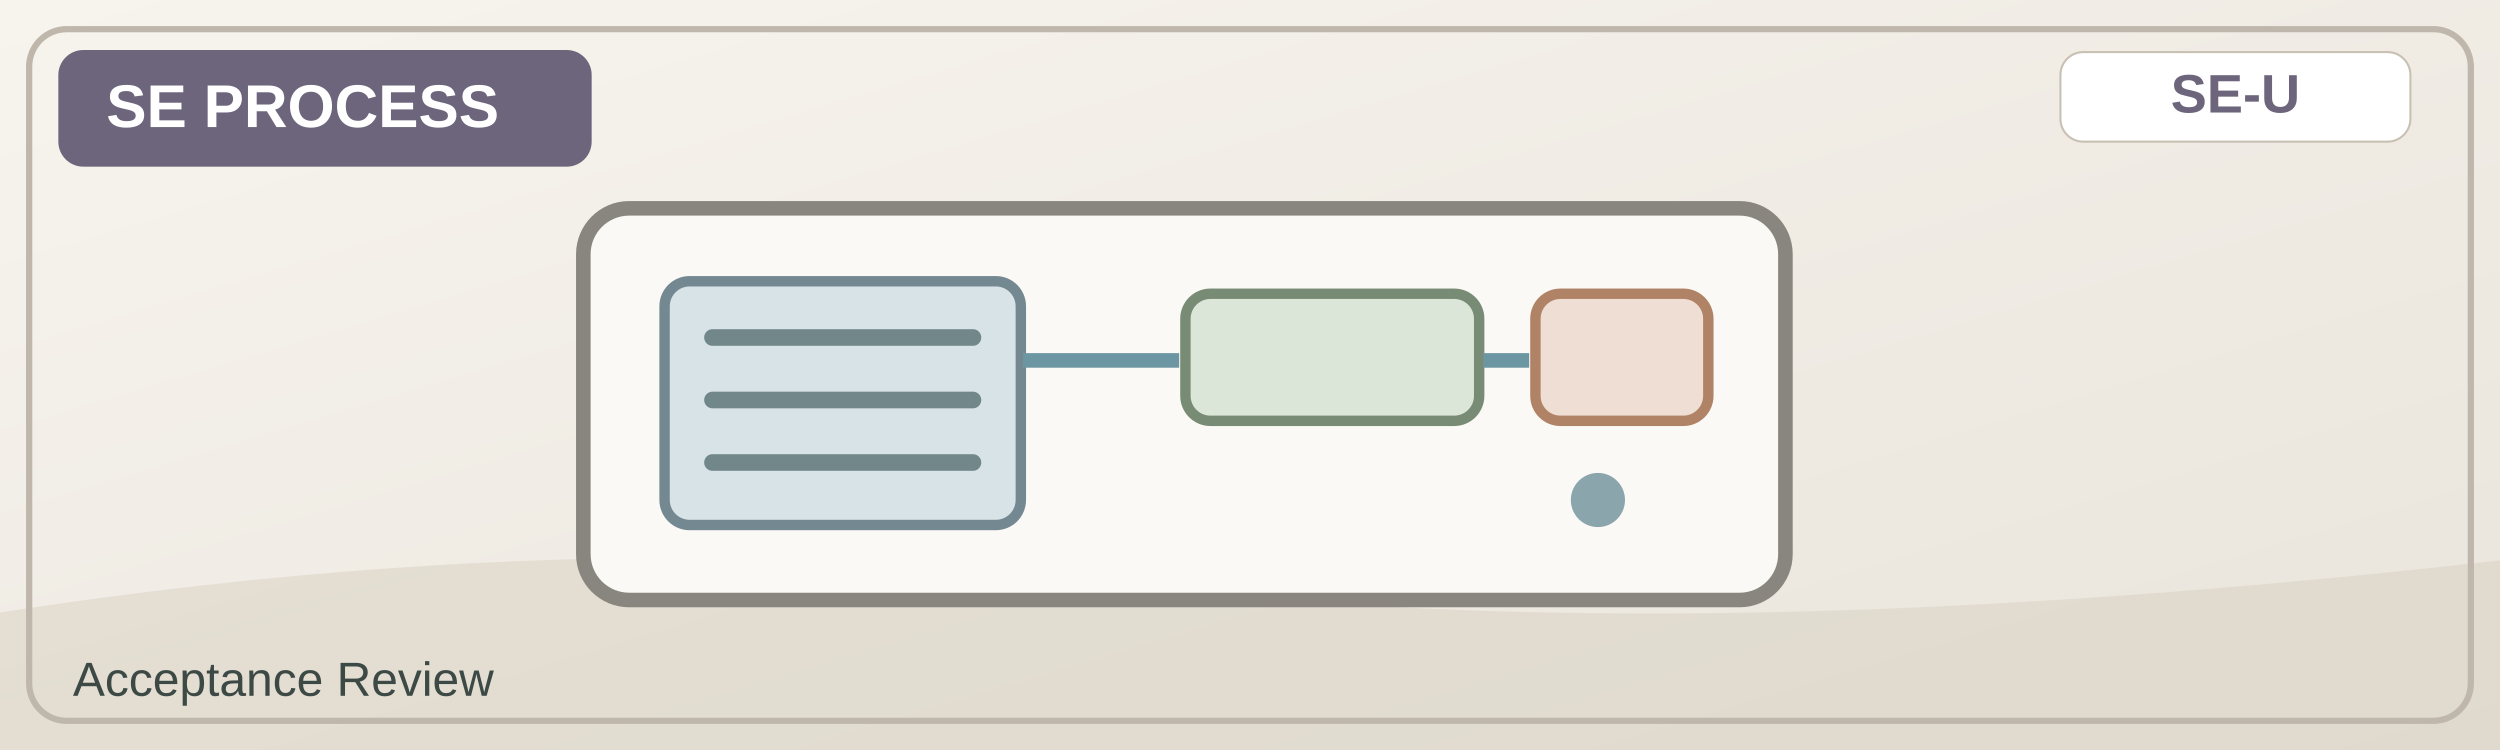
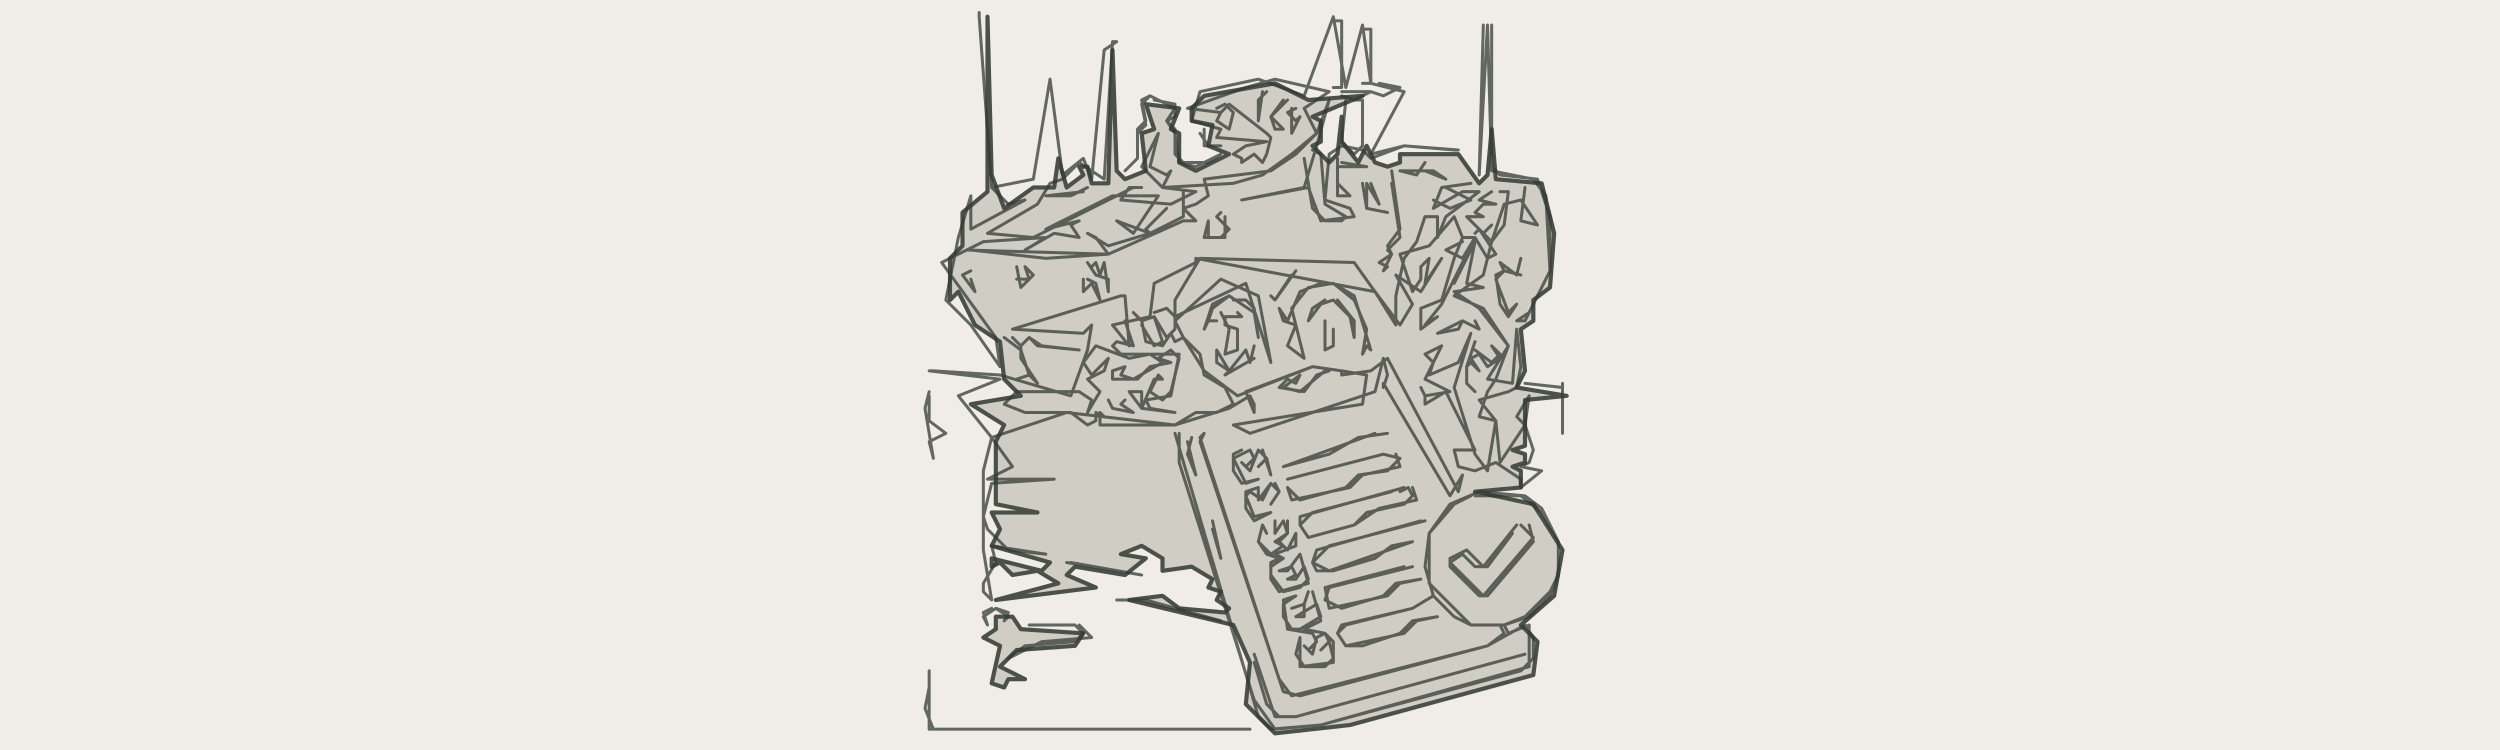
- <svg xmlns="http://www.w3.org/2000/svg" viewBox="0 0 1200 360" role="img" aria-label="Acceptance Review">
-   <defs>
-     <linearGradient id="bg" x2="1" y2="1">
-       <stop stop-color="#f7f4ee" />
-       <stop offset="1" stop-color="#e9e4db" />
-     </linearGradient>
-   </defs>
-   <rect width="1200" height="360" fill="url(#bg)" />
-   <path d="M0 294 Q290 249 550 281 T1200 269 V360 H0Z" fill="#d9d2c3" opacity=".55" />
-   <rect x="28" y="24" width="256" height="56" rx="12" fill="#6d657b" />
-   <text x="51" y="61" fill="#fff" font-family="Arial,sans-serif" font-size="29" font-weight="bold">SE PROCESS</text>
-   <rect x="989" y="25" width="168" height="43" rx="11" fill="#fff" stroke="#c9c0b4" />
-   <text x="1073" y="54" fill="#6d657b" text-anchor="middle" font-family="Arial,sans-serif" font-size="26" font-weight="bold">SE-U</text>
-   <rect x="280" y="100" width="577" height="188" rx="22" fill="#faf9f5" stroke="#89867f" stroke-width="7" />
-   <rect x="319" y="135" width="171" height="117" rx="12" fill="#d7e3e7" stroke="#748891" stroke-width="5" />
-   <path d="M342 162 H467" stroke="#72878a" stroke-width="8" stroke-linecap="round" />
-   <path d="M342 192 H467" stroke="#72878a" stroke-width="8" stroke-linecap="round" />
-   <path d="M342 222 H467" stroke="#72878a" stroke-width="8" stroke-linecap="round" />
-   <rect x="569" y="141" width="141" height="61" rx="12" fill="#dce6d8" stroke="#788b74" stroke-width="5" />
-   <rect x="737" y="141" width="83" height="61" rx="12" fill="#efded3" stroke="#b08266" stroke-width="5" />
-   <path d="M491 173 H566 M712 173 H734" stroke="#6d96a3" stroke-width="7" />
-   <circle cx="767" cy="240" r="13" fill="#8ba5ac" />
-   <text x="35" y="334" font-family="Arial,sans-serif" fill="#3c4945" font-size="23">Acceptance Review</text>
-   <rect x="14" y="14" width="1172" height="332" rx="18" fill="none" stroke="#bfb7ab" stroke-width="3" />
+ <svg xmlns="http://www.w3.org/2000/svg" viewBox="0 0 1200 360" role="img" aria-label="SEA Game SE-U illustration">
+   <rect width="1200" height="360" fill="#f0ede6" />
+   <g>
+     <polygon points="474,8 474,92 462,102 462,118 456,124 456,144 460,140 468,156 480,164 482,182 490,190 466,194 482,204 478,212 478,242 498,246 476,246 480,254 476,262 504,270 500,274 476,268 476,272 480,270 486,276 498,274 508,280 478,288 526,282 512,276 516,272 540,276 550,268 538,266 548,262 558,268 558,274 572,272 582,278 580,282 586,284 584,288 590,292 588,294 566,292 558,286 542,288 592,300 600,318 598,338 612,352 648,348 736,324 738,308 730,300 746,286 750,264 736,242 708,236 730,234 730,226 726,224 732,222 732,218 726,216 732,214 732,192 752,190 728,186 732,178 730,158 736,154 736,144 744,138 746,112 740,88 718,86 716,62 714,84 710,88 700,74 672,74 672,78 666,80 660,78 656,70 652,78 644,68 644,56 642,74 638,78 630,70 634,68 634,58 630,56 654,46 628,48 612,40 578,46 572,52 572,58 582,60 580,70 590,74 574,82 566,78 566,64 562,62 566,52 550,50 554,62 548,64 550,82 540,86 536,82 534,24 532,88 524,88 522,80 518,80 520,84 512,90 508,76 506,90 496,90 482,100 476,84" fill="#777869" fill-opacity=".27" stroke="#4b5149" stroke-width="2" stroke-linejoin="round" />
+     <polygon points="476,328 482,330 484,326 492,326 480,320 488,312 516,310 520,304 490,302 486,296 478,296 478,302 472,306 480,310" fill="#777869" fill-opacity=".27" stroke="#4b5149" stroke-width="2" stroke-linejoin="round" />
+   </g>
+   <path d="M706,88 L692,90 L688,100 L702,92 L710,92 L694,104 L690,114 L690,104 L684,104 L680,116 L674,124 L670,142 L670,156 L660,140 L574,124 L574,126 L554,136 L552,152 L534,156 L542,166 L540,142 L538,142 L486,158 L486,158 L520,160 L524,156 L522,168 L514,190 L480,180 L448,178 L446,178 L480,182 L460,190 L476,210 L472,226 L472,236 L472,264 L476,288 L472,284 L472,280 L478,270 L476,262 L502,266 L484,264 L474,254 L472,248 L476,232 L506,230 L474,230 L486,224 L476,210 L512,198 L564,204 L590,196 L600,190 L602,194 L602,198 L598,188 L630,176 L644,178 L656,180 L654,194 L592,204 L600,208 L660,188 L664,172 L666,180 L664,186 L664,184 L696,238 L702,228 L700,236 L666,172 L658,178 L644,180 L644,178 L630,176 L594,190 L578,178 L568,162 L564,154 L586,134 L604,142 L610,174 L598,136 L564,152 L564,144 L576,124 L650,126 L660,140 L672,156 L678,146 L670,132 L682,140 L692,124 L684,136 L686,124 L682,128 L682,134 L678,140 L672,122 L686,118 L698,104 L702,114 L698,124 L692,144 L682,148 L682,158 L690,152 L684,156 L692,146 L704,122 L698,136 L708,116 L704,136 L712,138 L698,140 L710,148 L724,166 L718,182 L714,188 L710,200 L718,202 L714,226 L708,218 L698,186 L706,160 L700,174 L686,180 L688,174 L684,170 L692,166 L684,182 L696,188 L684,190 L682,186 L684,190 L684,194 L694,188 L708,216 L698,216 L700,224 L708,226 L718,222 L730,230 L730,234 L740,226 L730,224 L734,222 L736,216 L732,204 L734,190 L728,200 L732,204 L720,222 L718,202 L710,192 L724,188 L728,186 L730,176 L728,158 L726,184 L714,182 L724,166 L712,148 L698,142 L712,132 L716,116 L722,98 L730,96 L738,108 L730,106 L732,90 M470,6 L470,8 L476,90 L484,98 L492,96 L466,110 L466,106 L466,94 L460,114 L456,134 L454,144 L466,156 L480,176 L478,162 L452,126 L472,116 L502,114 L492,120 L506,112 L518,114 L514,108 L518,106 L502,110 L534,94 L556,94 L544,112 L536,106 L552,112 L532,118 L522,112 L526,114 L532,122 L502,124 L466,120 L464,120 L532,122 L568,106 L574,106 L574,106 L568,100 L574,98 L580,94 L578,86 L610,82 L622,74 L632,64 L638,48 L632,70 L626,90 L596,96 L596,96 L628,90 L634,106 L650,104 L648,100 L636,96 L638,74 L644,70 L654,72 L658,76 L674,70 L698,72 L700,72 L674,70 L658,74 L674,44 L658,40 L654,12 L646,42 L640,8 L626,46 L604,38 L576,44 L572,58 L586,62 L584,66 L608,68 L598,70 L592,74 L596,76 L596,78 L602,74 L606,78 L608,74 L610,66 L608,64 L590,50 L586,54 L570,52 L598,42 L612,38 L638,44 L626,52 L628,56 L632,64 L620,74 L606,84 L592,88 L558,90 L562,82 L560,84 L552,80 L556,64 L550,76 L548,80 L558,90 L574,92 L562,98 L538,96 L542,90 L548,90 L544,90 L496,114 L474,112 L498,98 L504,88 L510,86 L518,78 L530,86 L534,20 L536,20 L530,24 L524,86 L520,76 L510,84 L504,38 L496,86 L476,90 M564,208 L604,344 L610,350 L634,348 L734,320 L734,300 L724,304 L722,300 L734,296 L744,286 L748,276 L748,260 L740,244 L732,238 L710,236 L696,242 L686,256 L684,272 L688,286 L678,292 L644,300 L642,304 L646,310 L674,304 L680,298 L690,296 L678,298 L672,304 L654,310 L646,310 L642,304 L646,300 L678,292 L688,286 L698,296 L706,300 L720,300 L722,304 L714,310 L620,334 L614,326 L576,210 L578,208 L576,212 L616,332 L624,334 L714,310 L732,300 L736,306 L736,316 L730,322 L634,348 L612,350 L602,336 L566,222 L566,208 M544,150 L548,154 L550,164 L558,166 L562,160 L564,164 L568,162 L576,170 L578,180 L588,186 L592,194 L584,198 L574,198 L564,204 L528,204 L528,198 L530,200 L526,198 L526,202 L522,204 L514,198 L492,198 L482,194 L488,188 L518,188 L524,192 L522,198 L528,188 L522,182 L530,178 L532,172 L524,180 L520,174 L526,166 L542,172 L552,170 L558,174 L544,182 L538,180 L540,176 L534,178 L534,182 L546,182 L552,176 L562,174 L556,172 L562,168 L566,172 L562,188 L558,192 L552,188 L556,180 L558,182 L554,182 L548,196 L548,188 L542,188 L548,196 L564,198 L552,196 L550,192 L562,190 L566,170 L538,170 L534,166 L536,164 L544,166 L540,154 M712,12 L710,84 L714,12 L716,82 L736,86 L742,94 L744,130 L734,150 L728,154 L732,154 L744,130 L744,104 L738,86 L720,84 L716,80 L716,12 M446,322 L446,350 L600,350 L448,350 L444,340 L446,330 M602,314 L612,344 L622,344 L732,314 L622,344 L614,344 L608,338 L602,318 M628,284 L626,290 L620,292 L626,290 L626,296 L622,296 L632,290 L634,296 L624,302 L620,302 L616,296 L616,290 L622,286 L616,288 L618,302 L630,304 L632,308 L628,312 L626,310 L630,314 L632,306 L636,304 L638,308 L634,312 L638,308 L640,316 L636,320 L626,320 L622,314 L624,306 L624,320 L640,318 L640,308 L636,304 L626,302 L634,298 L630,284 M612,250 L612,256 L616,250 L618,256 L612,260 L616,262 L610,266 L604,260 L606,252 L608,256 L606,252 L604,260 L608,266 L614,268 L610,270 L610,278 L614,284 L628,280 L624,266 L618,274 L614,274 L620,272 L622,276 L618,278 L622,278 L626,272 L628,278 L624,282 L616,284 L610,276 L610,272 L616,268 L612,266 L622,262 L622,256 L618,264 L614,260 L618,256 L618,250 M664,218 L618,230 L664,218 L672,220 L666,226 L652,228 L646,234 L624,240 L618,234 L620,240 L648,234 L654,228 L672,224 L670,218 M682,250 L632,264 L630,270 L632,274 L640,274 L660,268 L668,262 L678,260 L638,274 L630,270 L638,262 L684,250 M634,136 L624,140 L618,154 L614,148 L616,154 L622,156 L618,166 L626,172 L620,148 L628,138 L640,136 L650,144 L656,158 L654,170 L656,166 L658,168 L650,142 L640,136 M552,46 L548,48 L550,58 L546,62 L546,76 L540,82 L546,76 L546,64 L550,60 L548,50 L552,46 L564,52 L560,58 L564,64 L566,78 L574,80 L586,74 L580,78 L568,78 L564,74 L564,62 L560,58 L564,56 L564,50 L554,48 M708,238 L730,238 L740,246 L748,260 L748,276 L744,284 L732,296 L722,300 L706,300 L686,280 L686,256 L698,242 L706,238 M674,272 L636,282 L638,292 L666,286 L672,280 L682,278 L670,280 L664,286 L644,292 L636,288 L638,282 L678,272 M482,162 L490,168 L494,180 L488,182 L494,180 L498,184 L490,172 L490,166 L494,162 L498,166 L518,168 L500,166 L494,162 L490,166 L486,162 M674,234 L624,248 L624,252 L628,258 L650,252 L662,244 L680,240 L678,234 M596,216 L592,218 L592,226 L596,232 L604,230 L598,232 L592,220 L600,216 L602,220 L598,224 L596,222 L600,226 L604,216 L608,220 L604,224 L608,220 L610,228 L606,216 M672,236 L676,234 L678,238 L674,242 L656,246 L650,252 L628,258 L624,252 L630,246 L668,236 M494,300 L516,300 L520,304 L516,308 L492,310 L484,316 L500,308 L524,306 L518,300 M728,252 L712,272 L704,264 L696,268 L696,272 L710,286 L714,286 L736,260 L734,252 M610,232 L604,240 L604,234 L598,236 L598,244 L602,250 L610,246 L602,248 L598,238 L600,236 L606,240 L610,232 L614,236 L610,242 L614,236 L612,232 M668,82 L672,110 L666,118 L668,122 L662,126 L666,128 L664,130 L668,122 L666,120 L672,114 L668,88 M730,252 L736,258 L712,286 L696,270 L702,266 L708,272 L714,272 L726,256 M590,142 L582,146 L578,158 L580,154 L584,154 L580,154 L582,148 L590,142 L602,150 L604,162 L602,148 L598,144 L592,144 M720,92 L724,92 L722,108 L716,116 L712,112 L716,108 L712,112 L704,104 L712,104 L708,102 L712,98 L718,98 L710,96 L716,92 M660,208 L616,224 L638,218 L652,210 L666,208 M708,164 L704,176 L704,184 L708,188 L704,184 L704,176 L706,174 L710,178 L706,172 L710,170 L714,176 L720,172 L716,166 L720,170 L716,174 L708,168 M730,124 L728,132 L720,126 L722,130 L718,132 L720,146 L724,152 L728,146 L724,150 L718,134 L722,130 L730,132 M536,288 L548,288 L586,298 L550,288 M636,178 L624,188 L616,186 L624,180 L622,184 L618,182 L614,186 L626,188 L632,180 L638,178 M630,72 L634,74 L636,98 L646,104 L644,106 L636,106 L630,100 L626,76 M446,188 L444,196 L448,220 L446,212 L454,208 L446,202 L446,190 M602,166 L600,174 L598,168 L590,178 L584,168 L584,174 L590,178 L588,180 L602,172 M636,144 L630,148 L628,154 L634,146 L640,144 L648,152 L650,162 L650,154 L642,144 M512,270 L548,276 L514,270 M654,88 L656,100 L666,102 L656,100 L656,88 L662,98 L658,88 M642,76 L642,94 L648,94 L642,88 L642,80 L656,80 L644,78 M732,184 L750,186 L750,208 L750,184 M586,102 L584,104 L590,110 L586,114 L580,114 L580,106 L578,114 L588,114 L588,104 M586,150 L590,158 L588,170 L594,168 L594,158 L588,156 L588,152 L596,152 L594,150 M650,48 L654,48 L654,70 L650,74 L644,68 L646,48 M684,78 L680,84 L672,82 L688,82 L694,86 L684,82 M522,126 L526,132 L532,134 L532,140 L530,126 L528,132 L526,126 L524,128 M568,92 L568,104 L552,112 L550,110 L560,100 M476,292 L472,294 L474,300 L472,296 L478,292 L484,296 L482,298 L484,294 L478,292 M702,154 L690,160 L700,158 L702,154 L710,158 L708,154 M640,10 L644,10 L644,42 L640,42 M620,52 L620,64 L624,56 L622,58 L618,54 L622,52 M616,48 L610,56 L612,62 L616,62 L610,56 L618,48 M522,90 L514,94 L502,94 L520,92 M488,128 L490,138 L496,132 L492,128 L494,134 L488,134 M702,114 L708,114 L702,124 L694,120 L702,116 M622,130 L612,144 L610,142 L612,144 L620,132 M572,210 L570,218 L574,228 L570,212 M548,154 L554,152 L558,164 L554,166 L548,156 M520,134 L520,140 L524,136 L528,144 L526,136 L522,134 M654,14 L658,14 L658,40 L654,40 M708,112 L710,110 L718,122 L714,124 L708,114 M554,150 L560,148 L564,152 L564,158 L560,162 L554,152 M694,90 L706,96 L696,100 L688,96 M582,250 L586,268 L582,254 M606,44 L604,58 L604,48 L608,44 M644,44 L658,44 L650,48 L644,46 M584,52 L588,50 L592,54 L590,62 L584,58 L586,54 M578,62 L578,70 L586,70 L580,70 L576,64 M636,154 L636,168 L640,166 L640,158 M662,40 L672,42 L664,46 L658,44 M532,192 L534,196 L544,198 L538,194 L540,192 M466,130 L462,132 L468,140 L466,134" fill="none" stroke="#343b35" stroke-opacity=".75" stroke-width="1.45" stroke-linecap="round" stroke-linejoin="round" />
</svg>
